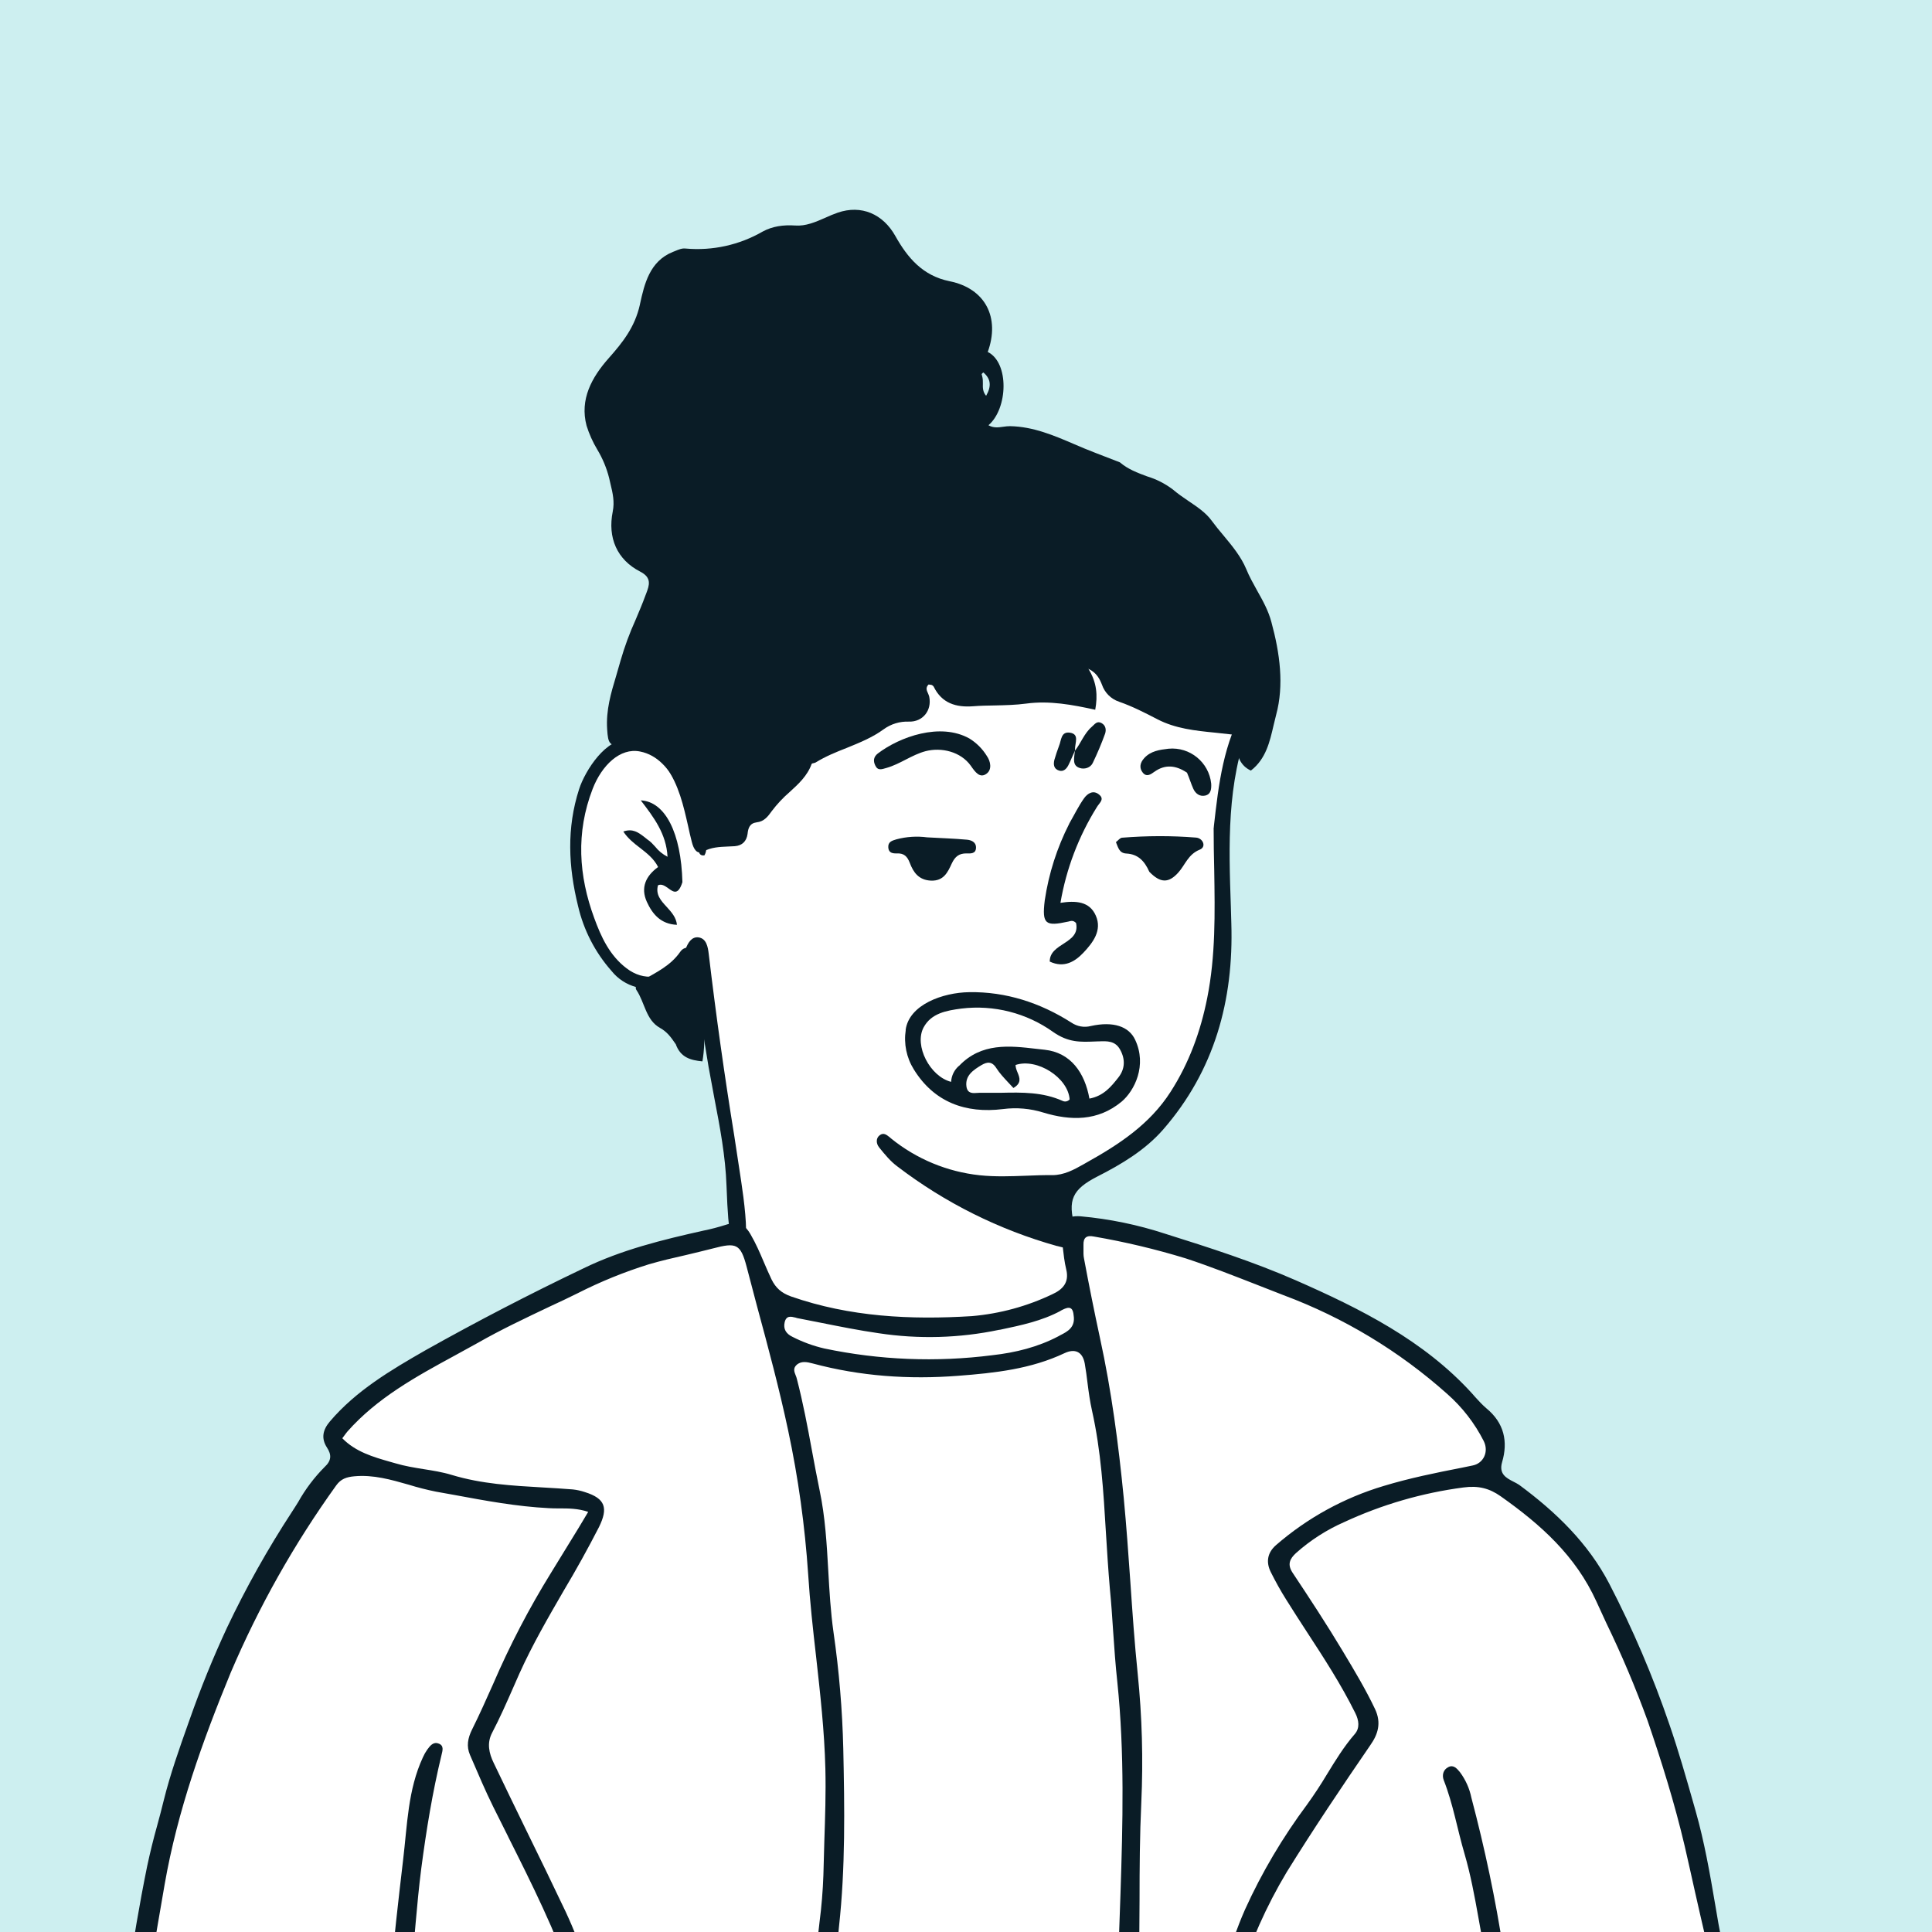
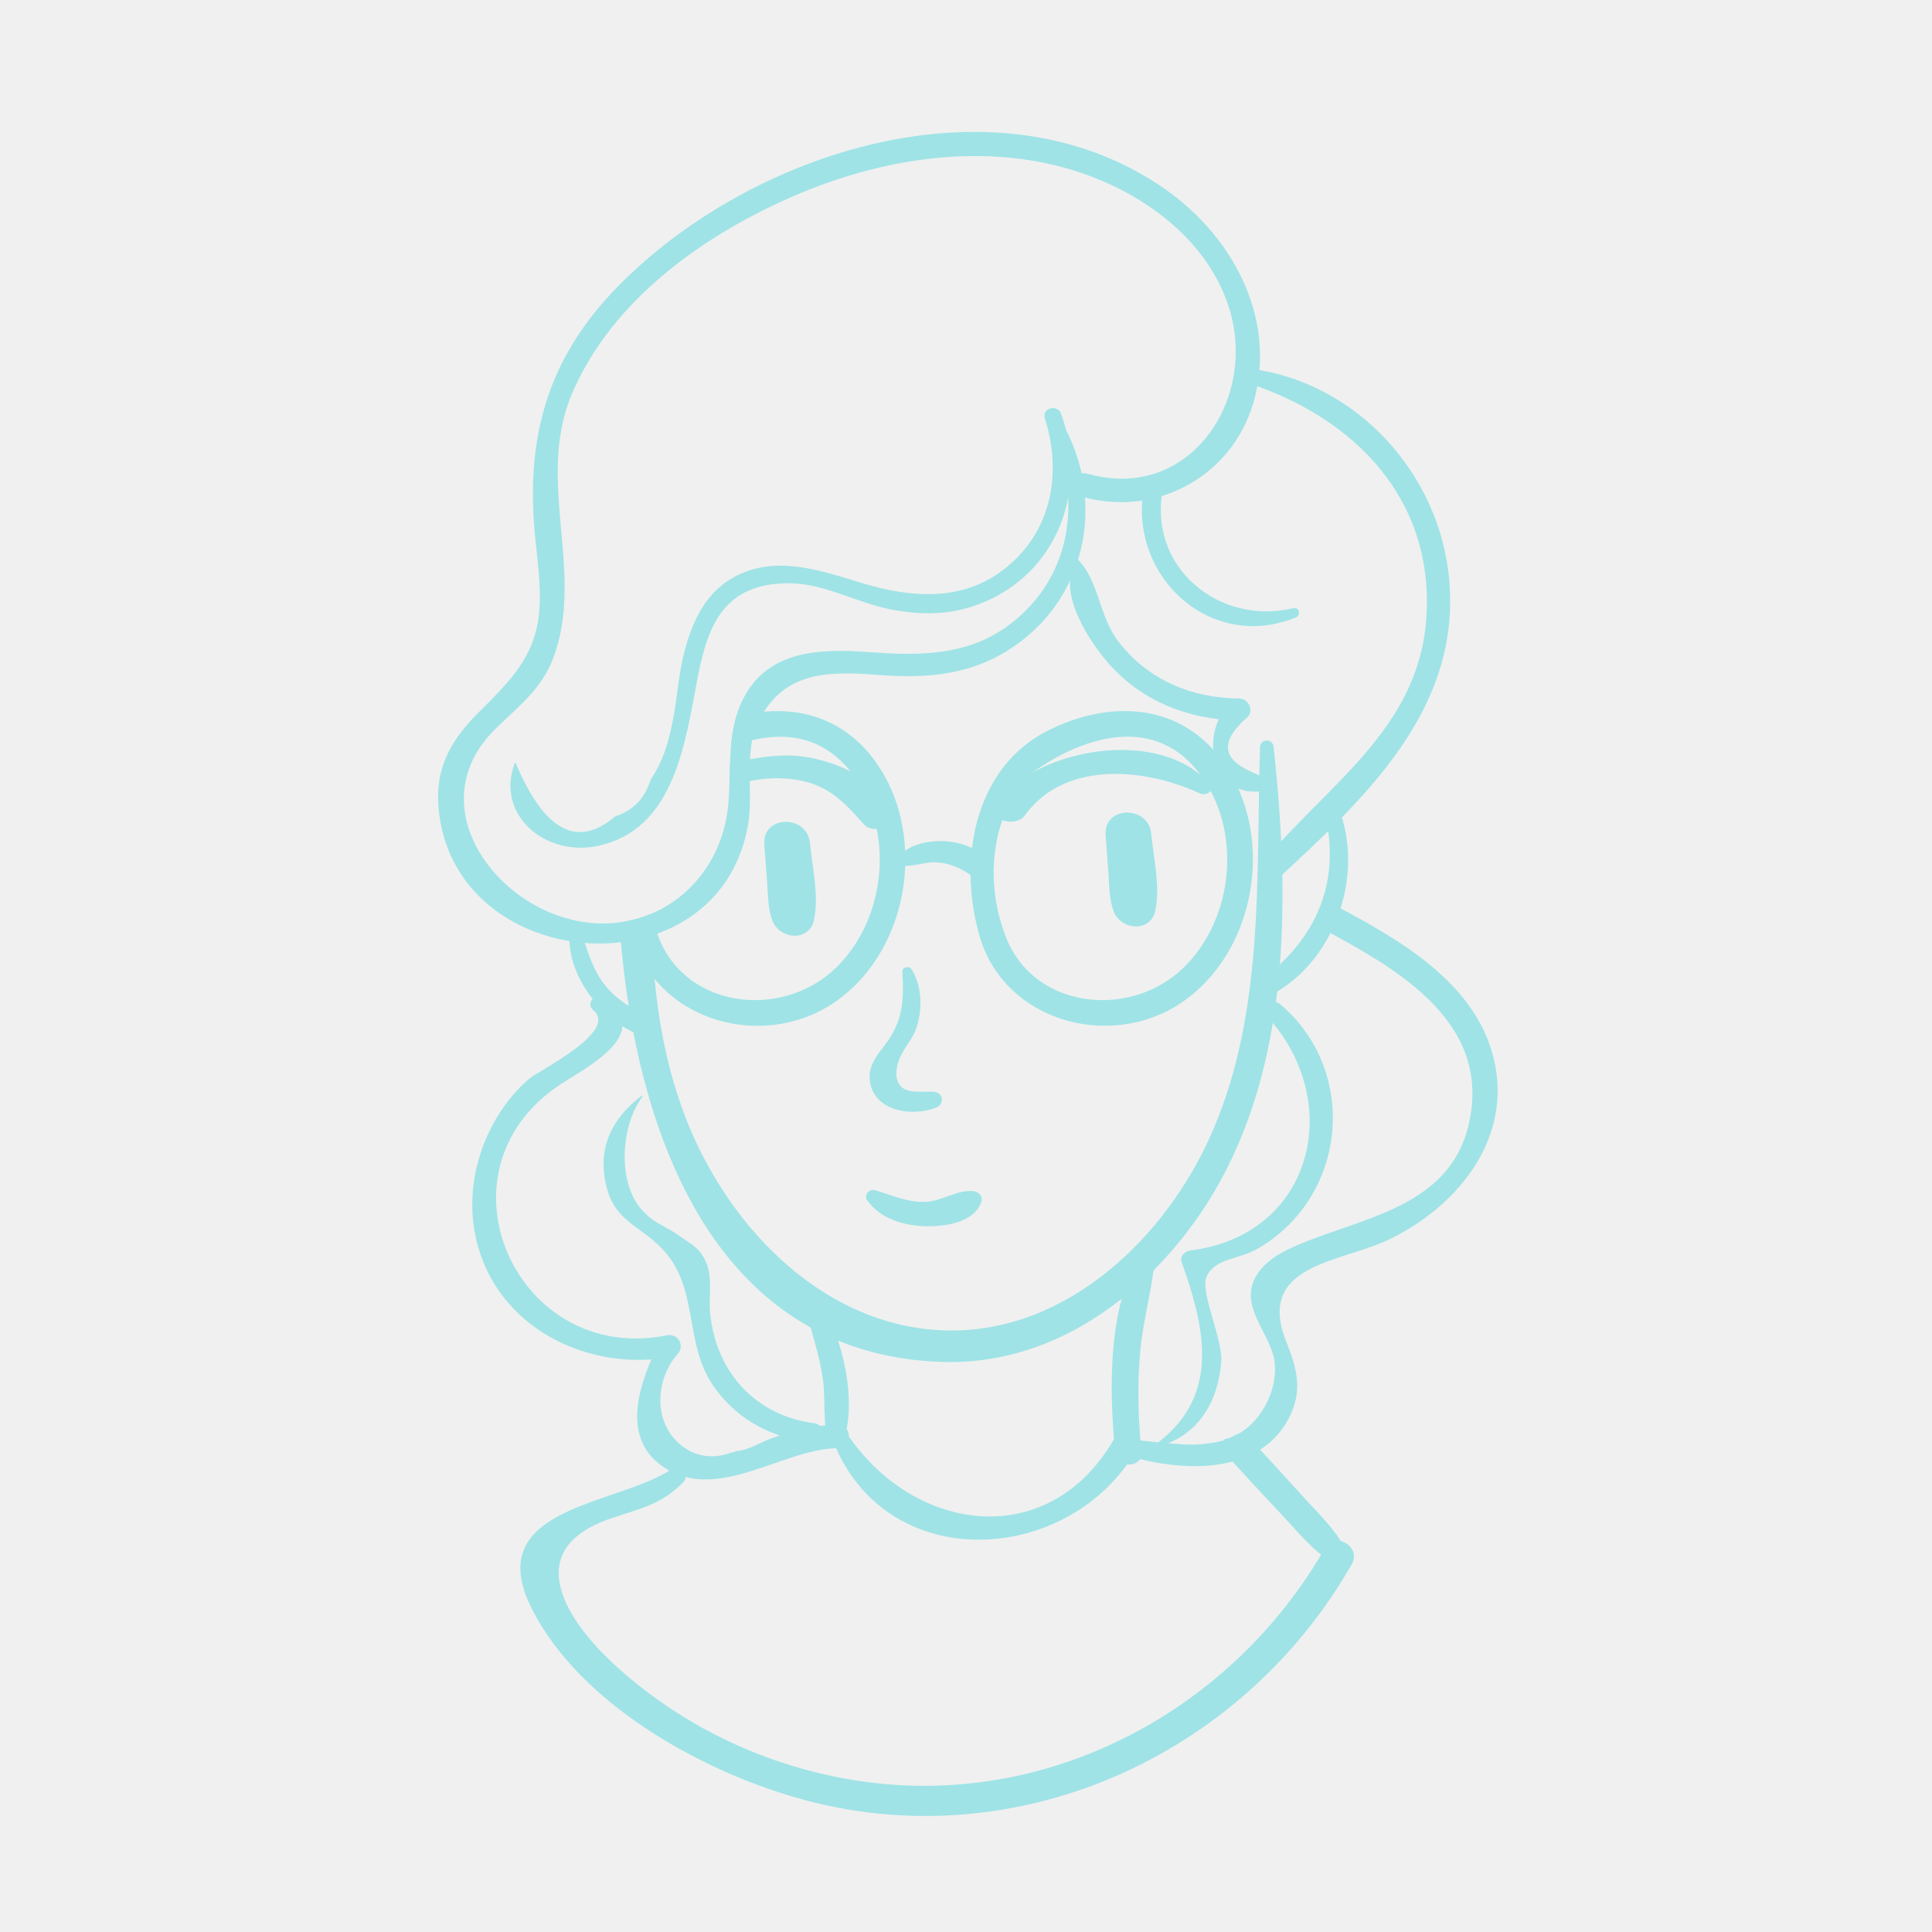
- <svg xmlns="http://www.w3.org/2000/svg" viewBox="0 0 1744 1744" fill="none" shape-rendering="auto">
-   <mask id="viewboxMask">
-     <rect width="1744" height="1744" rx="0" ry="0" x="0" y="0" fill="#fff" />
-   </mask>
-   <g mask="url(#viewboxMask)">
-     <rect fill="#cdeff0" width="1744" height="1744" x="0" y="0" />
-     <g transform="translate(-43.6 -43.6) scale(1.05)">
-       <g transform="translate(531 487)">
-         <path d="M554 727.7c-99.2 297-363.8 388.6-503.7 19.8-19.3-50.7 31-69.5 66.2-91.9 24.1-15.3 36.8-28.5 35.3-42.2-7-64.4-36.9-243.8-36.9-243.8l-3-5.8s.7-1.6-2.2 1.2c-3 3-9.9 34.2-37 34.2-24.5 0-49.2-10.9-61-86.3C7.2 285.6 9.6 214 40 201c12.5-5.3 24-7.2 35.2-.8 11.3 6.4-13-22 112-126C268.4 6.4 396.7-3.5 448.5 8 500.3 19.5 552 44.8 574.9 98.5c27.8 65-25.9 114.3-14 262.5-2.2 53.6.8 171.2-146.6 210.6-28 7.5-19.3 48.4 22.7 58.4 67 21 117 72.3 117 97.9" fill="#fff" />
-         <path fill-rule="evenodd" clip-rule="evenodd" d="m554 266.2.1-1.4c4.1-36.4 8.2-71.7 27.1-103.4 6.5 4.4 5.7 10 3.7 15.2-19.9 51.2-18 104.4-16.2 157.6l.4 14c2.1 66.4-14.5 126.8-58.7 177.5-15.4 17.6-35.8 29.8-56.5 40.3-21.4 11-25.9 20.1-19.2 43.6l.8 2.6c1.4 3.9 2.8 7.9-1 11.8-4.5 4.6-9.5 3.3-14.8 1.8l-.6-.1a406.4 406.4 0 0 1-137-68.3c-6-4.4-10.8-10.3-15.5-16.1l-.3-.4c-2.5-3-3-7.8.5-10.4 3.3-2.5 5.8-.5 8.7 1.8l1 .9a145.5 145.5 0 0 0 76.3 31.7c13.4 1.4 26.6.9 40 .4 7.4-.3 14.8-.6 22.3-.5 10.2 0 18.7-4.7 26.7-9.2l2.8-1.6c27.8-15.5 54.3-32.8 72.2-60.7 16.1-25 25.9-52.2 31.6-80.9 7.2-36.1 6.6-72.7 6-109.8-.3-12-.5-24.2-.5-36.4ZM50.6 190.8c21.9-1.7 34 11.2 44.3 26.3a140.4 140.4 0 0 1 22.4 61.5c.5 3.7 1 7.6-1.2 11.3-4.5.6-4.9-3-5-5.6-.5-20.7-9.7-38.7-18.9-56.1-6.6-12.5-16.2-24.6-31.4-27.6-17.2-3.5-33 12-40.8 32.2-14.5 37.6-12 74.6 1.4 111 5.8 15.9 13.1 32.1 27.8 43.2 14.8 11.3 32.7 9.3 43.6-5.7l2-2.5c2-2.6 4-5.1 5-8 2.1-5.8 5.4-11.2 11.3-10.4 6.8 1 8 8.3 8.7 14a3661 3661 0 0 0 22 156.7l5.9 38.8c2.6 17.1 5.6 41.7 3.6 52.1a28 28 0 0 0-.3 2.2c-.4 2.8-.6 5-4.2 5.5-4.9.8-7-2-7.7-6.4-2.3-17-3-23.6-4-49.6-.9-25.2-5.6-50-10.4-74.9l-5-27c-5.2-30.8-10.3-62-10.8-97l-2 3c-7.6 11.3-13.7 20.5-24.5 24a40.5 40.5 0 0 1-46.1-12.5 127.8 127.8 0 0 1-28.8-55.8c-8.4-34-9.9-67.1.9-100.6 5.2-16.1 23.7-44.7 42.2-42Zm34.6 127.5c4.4 3.2 8.4 6 12-5.4-1.1-42.2-14.7-69.2-35.8-70.3 11.2 14.6 22 28.8 23 48.5a32.3 32.3 0 0 1-10.7-8.8c-2-2.2-4-4.4-6.5-6l-3-2.4c-4.8-3.6-9.7-7.4-17.8-4.5 3.8 5.8 9 10 14.3 14 6 4.7 12 9.3 15.6 16.5-10.6 7.7-15.2 17.7-9.7 29.9 4.8 10.5 11.9 19.2 25.9 19.8-.6-6.3-4.7-10.9-8.8-15.4-5-5.4-9.7-10.6-7.5-18.6 3.2-1.5 6.2.7 9 2.7Z" fill="#0a1c26" />
-       </g>
-       <g transform="translate(178 1057)">
-         <path d="m1346 688-1365-3.3s11.3-97 44.2-189.1c41-115.2 106.9-232 124.6-246.1 20.8-16.8-11.6-18.2 3.4-41.2 33.4-51.1 146.5-97.5 179.3-114.1C391 64.4 496.8 46.4 496.8 46.4L524 100s63.4 21.9 138.2 24.4c40.4 1.3 134-29.5 134-29.5L784.9 37s169 34.8 252.6 85.6c48.2 29.3 108.2 75 109.7 101.2 2.1 39.8 1.7 36.7 24 51.9 53.3 36.2 98.4 122 120.8 191.2 17.5 54.2 54 221.1 54 221.1Z" fill="#fff" />
-         <path fill-rule="evenodd" clip-rule="evenodd" d="M300.3 563.4C320.7 604 341 644.7 356 688c6.6 0 12 0 17.6-1l-4.2-11c-6.2-16.4-12.3-32.3-19.5-47.8a5867.5 5867.5 0 0 0-34.2-70.7c-9.3-19.2-18.7-38.3-27.8-57.5-3.9-8-6-16.9-1.3-25.8 6.7-12.8 12.5-26 18.3-39.2l5.2-11.8c11-24.4 24.4-47.6 37.9-70.9a972.6 972.6 0 0 0 30.5-55c8-16.3 5.5-24.5-12.1-30A48 48 0 0 0 356 265c-8.6-.7-17.2-1.2-25.8-1.7-26.3-1.5-52.7-3-78.4-10.8-7.9-2.4-16.1-3.7-24.4-5-8-1.3-16-2.6-23.7-4.9l-4.6-1.3c-14.7-4.2-29.9-8.6-41.3-20.3l1.8-2.4c1-1.3 1.8-2.5 2.7-3.5 25.4-28.7 58.7-47 92-65.1l20-11c20.1-11.5 41.2-21.4 62.2-31.4 8-3.7 15.9-7.4 23.7-11.3a391.7 391.7 0 0 1 61-24.8c10.6-3.1 21.3-5.6 32-8 7.8-1.9 15.6-3.7 23.3-5.7 20-5.3 23.7-4 28.9 15.7l9 34.2c9.6 35.4 19.1 70.8 26.7 106.6 8.7 40.7 14.4 82 17.2 123.5 1.5 23.6 4.1 47.2 6.8 70.7 3.6 32.2 7.2 64.3 8 96.7.5 20.8-.2 41.6-.9 62.4l-.8 29a434 434 0 0 1-3.3 40.2c-2 17-3.9 34-3.2 51.2 6.6 0 12.1 0 17.7-1.2l.6-16.2c.2-10.2.5-20 1.6-29.6 5.6-51 4.8-102 3.7-153-.8-33.6-3.6-67-8.4-100.2-2.5-17.6-3.5-35.2-4.5-52.8-1.3-23-2.6-46.1-7.4-69a1633 1633 0 0 1-6.6-34.2c-3.8-20.7-7.7-41.4-13-61.8-.2-1-.6-2-1-3-1.2-3-2.4-6 .6-8.9 4-3.8 9.1-2.7 14-1.4 41 11 82.7 13.9 125.1 10.6 31.5-2.4 62.6-5.8 91.5-19.5 8.6-4 15.4-1.5 17.3 9 1 5.6 1.7 11.2 2.4 16.9 1 7.9 2.1 15.8 3.8 23.4 7.8 34.8 9.9 70 12 105.2 1 16.1 2 32.2 3.4 48.3 1.2 12 2 24.2 2.8 36.3 1 14.6 2 29.1 3.6 43.7 6.3 60.7 4.7 121.5 2.7 182.3l-.7 20c-.7 18.4-1.4 36.7-1.4 55 5.7 0 10.3 0 15.3-1l.9-5.3c1-6.5 1.9-12.5 2-18.4l.3-44.7c0-28 .2-56.2 1.5-84.2 1.7-37 .7-74-3.1-111-2.7-26.2-4.5-52.4-6.3-78.7-1.7-24.1-3.4-48.3-5.7-72.4-4.5-46-10.5-92-20.4-137.3a2508 2508 0 0 1-13.8-68.7c-.5-2.4-.4-5-.4-7.4v-4c-.2-6.4 2.7-8.5 9.1-7.2a637.9 637.9 0 0 1 78.9 18.8c21 6.9 41.5 15 62 23l22 8.6a444.7 444.7 0 0 1 140.6 84.8 136 136 0 0 1 31.5 40.6c4.6 9.3-.3 19.2-9.5 21l-9.2 1.9c-22.6 4.4-45.2 9-67.3 15.7a250.5 250.5 0 0 0-92.5 50.8c-7.6 6.6-8.8 14.7-4.6 23.2 4 8 8.4 16 13.2 23.6a1769 1769 0 0 0 17.6 27.5c14.9 22.8 29.7 45.6 41.8 70 3.3 6.5 4 13-.2 18-9.4 10.8-16.8 22.9-24.2 35a360.5 360.5 0 0 1-16.9 25.7c-21 28.2-39 58.5-53.4 90.3-3.5 7.9-6.6 16-9.6 24.2-4.8 13-9.7 25.8-16.5 37.7 7.5 0 13.9 0 20.5-1a423 423 0 0 1 41.4-93c23-37.1 47.3-73.3 72-109.3 6.3-9 9.7-18.8 3.9-31-8-16.8-17.5-32.7-27-48.5l-.4-.7c-13.8-23-28.6-45.6-43.5-68-4.7-7.2-2.2-12 3-16.8a157.4 157.4 0 0 1 41.6-26.7 353.1 353.1 0 0 1 102.4-29.7c12.8-1.7 22.2.7 32 7.6 34.4 24.3 64.3 51 82.2 90.3l8.6 18.7a885 885 0 0 1 35.5 84c12.1 35.3 23.2 70.9 31.8 107.4 3.1 13.3 6 26.7 9 40 5.8 25.6 11.6 51.2 18.2 76.7 4.8 0 8.5 0 11.9-1a992 992 0 0 1-12.8-65c-4.6-27-9.3-54-16.8-80.4l-1.5-5.3c-6.6-23.2-13.2-46.4-21-69A883.4 883.4 0 0 0 1247 346c-18.1-34.7-45.6-61.4-77.4-84.9-1.5-1-3.2-1.9-5-2.8-6-3.1-12.7-6.5-9.7-16.8 5.2-17.6 1.8-33.7-13.6-46.3-3.5-3-6.5-6.3-9.6-9.7l-2.9-3.3c-41.3-45.3-95.5-72.5-151.3-97-36.3-15.9-74.3-28.1-112.2-40a328.3 328.3 0 0 0-72.7-15c-12.8-1-18 4.8-16.5 16.8.4 3 .8 6 1 9 .8 6.7 1.5 13.5 3.1 20 2.7 11.2-3.2 17.2-12 21.2a200.4 200.4 0 0 1-69.1 18.8c-52.7 3.3-105 .7-155.5-16.9-8.4-3-13.2-7.4-16.8-14.7-2.4-5-4.6-10.2-6.8-15.3-3.3-7.8-6.7-15.6-11-23-5.3-9.6-11.7-11.8-21.5-8.6-6.3 2-12.7 3.7-19.2 5C432.9 50.4 397.8 59 365 75a2335 2335 0 0 0-135.6 70.3c-30 17.2-59.8 34.8-82.3 61.3-6.2 7.3-7.5 14.5-2.6 22.2 4.3 6.5 4 11.5-2 17a139.2 139.2 0 0 0-22.6 30c-1.8 2.8-3.5 5.7-5.4 8.5-20.9 32-39.5 65.2-55.8 99.5A875.2 875.2 0 0 0 26.5 463l-1 2.8c-7.8 22-15.6 43.9-21.2 66.5-1.7 7.2-3.7 14.4-5.6 21.5a565 565 0 0 0-8.7 35.3c-6.7 32.9-12.2 66-17 98.9 6.6 0 12.1 0 18-1l7.8-46 6.3-36.6c11-63 32.5-123 56.8-182a839.1 839.1 0 0 1 90.7-160.9c4-5.6 8.9-7.2 15.6-7.8 16.3-1.5 31.5 2.9 46.6 7.2a241 241 0 0 0 23.5 6l15.6 2.8c27 5 53.8 10 81.5 11.4 2.8.2 5.7.2 8.7.2 8 0 16.4 0 25.1 3L361 298l-23.7 38.6a730.6 730.6 0 0 0-49.8 95.6c-5.9 13.2-11.7 26.3-18.1 39.1-3.8 7.6-5 14.6-1.8 22l1.3 3c6 14 11.9 27.8 18.6 41.4l12.9 25.8Zm475-452c5-2.6 10.4-5.4 11.2 3.7 1.8 10.6-5.3 14.2-11.4 17.3l-1.8 1c-17.5 9.2-36.8 14-56.6 16.2a434 434 0 0 1-144.6-5.8c-9.5-2.2-18.7-5.6-27.3-10-5.6-2.7-8-6.8-6.7-12.5 1.4-6 5.4-5 9.5-4 .7.3 1.5.5 2.3.6l19.3 3.8c16.5 3.3 33 6.6 49.7 9a291 291 0 0 0 103.5-2.9l.9-.1c18-3.8 35.8-7.5 52-16.2Z" fill="#0a1c26" />
-         <path d="M199 688c3-35 7-69.8 11.1-104.7 3.6-29.7 4-60 17-88a38 38 0 0 1 3.8-6.7c2.3-3.1 5-6.8 9.5-5.2 5.2 1.7 3.5 6.4 2.7 9.9-7.8 32.1-13.1 64.8-17.4 97.5-4 31.5-6 63.3-9.2 96-5.6 1.2-11 1.2-17.5 1.2ZM1145.9 688c-9.8-36.3-12.8-73.7-23.3-109.7-6.2-21-9.8-42.8-17.9-63.4-1.6-4.2-.5-9 4-11.2 4.4-2.3 7.4 1.3 9.9 4.3a55.2 55.2 0 0 1 9.9 22.1c11.5 43.4 20.8 87.4 27.6 131.7 1.2 8 1.2 16 1.9 25.2-3.5 1-7.3 1-12.1 1Z" fill="#0a1c26" />
-       </g>
-       <g transform="translate(266 207)">
-         <g fill="#0a1c26">
-           <path fill-rule="evenodd" clip-rule="evenodd" d="M761.5 244c-8-3-16.2-6-23.2-12a1333.5 1333.5 0 0 1-21.2-8.2c-6-2.3-12-4.8-18-7.4-17.7-7.6-35.3-15.1-55.2-15.5-1.9 0-3.8.2-5.8.5-4.2.6-8.5 1.2-12.8-1.3 16.8-14.3 18-53.8-.6-63 10.7-29.5-2-54.6-32.8-60.8-23.2-4.7-36.2-20.3-46.6-38.8-10.6-19-29.3-27.2-49.7-20.1-3.5 1.2-7 2.7-10.5 4.3-8.4 3.7-17 7.4-25.9 6.7-10.4-.7-19.7.7-28 5.2A112.4 112.4 0 0 1 365 48.2c-3.2-.4-6.1.9-9 2.1l-2 .8c-20 8-24.5 27.7-28.2 44.5l-.2 1c-4.3 19.1-14.7 32.3-26.8 45.9-14.6 16.5-25 35.4-19 58A95 95 0 0 0 289 221a90 90 0 0 1 10.2 24.5l1.2 5.2c1.9 7.8 3.6 15.2 1.9 23.6-4.5 22.5 3.6 41.4 23.7 51.7 10.2 5.2 7.6 12 5.2 18.4l-.7 1.8c-2.6 7.2-5.6 14.2-8.6 21.3a257 257 0 0 0-12.8 34.7l-3.9 13.5c-4.4 14.6-8.8 29.4-7.7 45.8.8 12.6 2 14.7 14.2 14a39 39 0 0 1 36.6 18.5c10.9 15.6 14.8 33.2 18.8 50.7 1 4.6 2 9.2 3.2 13.7 1.5 6 4.4 11 9.7 8.2 7-3.7 14-4 21-4.3l6.2-.3c6.4-.5 10.1-4.2 11-10.5.5-5 1.8-9.2 7.8-10 6.6-.7 9.8-5.2 13.2-9.9a105.5 105.5 0 0 1 15-16c7.7-7 15.4-14 19.1-24.3.2-.4 1-.6 1.7-.7.7-.2 1.4-.3 1.8-.6 8.4-5.2 17.5-8.9 26.7-12.5 11-4.5 22-8.9 31.7-16 6.3-4.6 14-6.9 21.7-6.6 11.8.4 19.9-9.5 17.5-21.4-.2-1-.7-2-1.1-3-1.1-2.4-2.2-4.8.5-7.5l2.4.3a4 4 0 0 1 2 1.5c7 14.4 19.3 18 33.9 16.9 6.2-.5 12.5-.6 18.7-.7 9-.2 18-.4 27-1.6 20-2.7 39.7 1 59.3 5.3 2.2-12 1.5-23.5-5.9-35.2 7.3 3.5 9.8 8.9 11.7 13.7a23.4 23.4 0 0 0 14.7 14.6c11.5 4 22.2 9.5 33 15.1 15.4 8 32.4 9.8 49.6 11.5l14.6 1.6c1.3 3.1 2 6.6 2.9 10 1.8 8.3 3.7 16.6 13.2 21 13-10 16.3-25 19.5-38.8l2.2-9c7-25.8 3.2-53.2-4-79.7-2.6-10-7.5-18.7-12.4-27.4-3.3-6-6.7-12-9.3-18.4-4.5-10.7-12-19.8-19.5-28.8a242 242 0 0 1-10.4-13c-4.7-6.5-12.2-11.6-19.8-16.7-4.6-3.1-9.2-6.3-13.3-9.8a70.3 70.3 0 0 0-22.4-11.4Zm-141-79.8c0-2 0-3.7-.4-5.4l-.4-1.7c-.2-.6-.3-.8-.2-1 .4-.5.8-1 1.4-1.4 6.4 5.4 7.2 11.7 2.4 20.1-3-3.5-2.9-7.2-2.8-10.6Z" />
-           <path d="M356.3 732c-4-5.9-7.3-10.4-13.4-13.8-12.2-6.8-13-21.8-20.2-32.5-2-2.9 1.1-6 4.5-8 12-7 24.7-12.7 33.2-25 4.5-6.4 13-3.3 14.9 5.3 2 10 3.3 20.1 3.8 30.3.7 19.3 3.8 38.6.3 58.7-10.2-1-18.9-3.3-23-15Z" />
-         </g>
-       </g>
-       <g transform="translate(791 871)">
-         <g fill-rule="evenodd" clip-rule="evenodd">
-           <path d="M141.4 72.2c-23-2.7-47.2-5.5-66.3 14.6-4 3.5-6.5 8.5-6.8 13.8-18.2-4.6-32-31.2-23.7-46.7 6.6-12.4 19.8-14.6 32.5-16.3 29-4 56.6 5 78.7 20.1 13.2 9.1 23.7 8.7 36 8.2h2.6l.8-.1c7-.3 14-.6 18.3 7 4.6 8.4 4.2 16.7-1.5 24-6.1 7.8-12.6 16-25 18.1-4-22.2-16-39.5-38.4-41.9l-7.2-.8Zm-19.7 33.7c-1.5-1.7-3-3.4-4.7-5-3.5-4-7.1-7.7-9.9-12-3.9-6.3-8.2-5.4-12.8-2.7-7 4.2-14.3 9-12.9 18.6 1 6 5.4 5.6 9.5 5.3 1 0 2-.2 3-.1h17.2c18-.4 35.9-.7 53 7 2.1 1 4.5.4 6-1.3-1.3-18.7-28-35.8-46.5-29.6 0 2 .8 4.3 1.7 6.4 1.9 4.6 3.7 9.2-3.6 13.4Z" fill="#fff" />
-           <path d="M29.1 56c2.9-21.8 32-32.2 54.7-32.5 31.5-.5 61 9.1 87.7 26.1 5 3.4 11 4.5 16.8 3 19.4-4.3 32.8.4 38.1 11.8 10.4 22-.5 43.8-11.6 53.2-20.5 17-43.8 16.5-67.3 9.4a81.2 81.2 0 0 0-34.7-3c-32.1 4-59.2-5.9-76.6-34a49.7 49.7 0 0 1-7-34Zm46 30.8c19.1-20 43.3-17.3 66.3-14.6l7.2.8c22.4 2.4 34.5 19.7 38.5 42 12.3-2.3 18.8-10.4 25-18.3 5.6-7.2 6-15.5 1.4-23.8-4.2-7.7-11.3-7.4-18.3-7.1h-.8l-2.5.1c-12.4.5-22.9 1-36-8.2A112.4 112.4 0 0 0 77 37.6c-12.7 1.7-25.9 3.9-32.5 16.3-8.2 15.5 5.5 42.1 23.7 46.7.3-5.3 2.7-10.3 6.8-13.8Zm46.6 19-4.7-5c-3.5-3.8-7.1-7.6-9.9-12-3.9-6.2-8.2-5.3-12.8-2.6-7 4.2-14.3 9-12.9 18.6 1 6 5.4 5.6 9.5 5.3 1 0 2-.2 3-.1h17.2c18-.4 35.9-.7 53 7 2.1 1 4.5.4 6-1.3-1.3-18.7-28-35.8-46.5-29.6 0 2 .8 4.3 1.7 6.4 1.9 4.6 3.7 9.2-3.6 13.4Z" fill="#0a1c26" />
-         </g>
-       </g>
-       <g transform="translate(653 805)" />
-       <g transform="translate(901 668)">
-         <path d="M59.8 81.5c4.5-7.8 8-15.1 12.7-21.7 3-4.2 8-7.4 13-3.1 4.9 4 0 7.2-2 10.7a227.9 227.9 0 0 0-31.3 82.3c13-2 25-1.4 30.4 11 5.6 12.7-2.5 23.2-10.6 31.8-7.3 7.7-16.6 13.5-29 7.7C42.8 184 69.6 185 65.6 167c-2.6-2.6-4.5-1.7-6.6-1.2-19.7 4.3-22.8 2.4-20.3-18.2a214.6 214.6 0 0 1 21.1-66Z" fill="#0a1c26" />
-       </g>
-       <g transform="translate(610 680)">
-         <path d="M419.6 111c-4.2-9.5-9.9-15.2-19.8-15.7-6-.3-7-5.1-8.9-9.8 2-1.5 3.5-3.7 5.3-3.8 21.1-1.7 42.4-1.8 63.5-.1 6 .4 9.3 8 3.2 10.4-10 4-12.5 13.2-18.5 19.8-8.2 9-15.2 9.1-24.8-.8ZM228.6 81.4c12.2.7 23.1 1 34 2 3.6.3 8 1.8 8 6.7 0 5.6-4.6 5.2-8.3 5.1-6.3 0-9.7 2.7-12.5 8.6-3.4 7.4-6.9 15.3-18 14.8-10.5-.5-15.1-7.2-18.1-15.2-2.2-5.7-5-8.4-11-8.2-3.4.1-7.1-.2-7.5-4.9-.4-5 3-6 7-7.2a67.9 67.9 0 0 1 26.4-1.7Z" fill="#0a1c26" />
-       </g>
-       <g transform="translate(610 680)" />
-       <g transform="translate(774 657)">
-         <g fill="#0a1c26">
-           <path d="M102.1 42.8c-8.7-12.1-25.2-16-38.8-12.5-12 3.2-21.7 11-33.6 14.4-4 1.1-7.5 2.7-9.7-2.1-1.9-3.9-1.5-7.4 2.2-10.3C41 18 75.8 5.4 100.9 19.4a45.7 45.7 0 0 1 15 15c3.3 4.7 4.5 11.6 0 15.1-5.9 4.6-10-1.2-13.8-6.7ZM288 48.8c-9.7-6.5-18.9-7.3-28-.8-3.2 2.3-6.7 4.8-10 .8-3.3-4.1-2.4-8.6 1.3-12.6 5.6-6.1 13.2-7.1 20.8-8a33.7 33.7 0 0 1 36.7 30c.2 4.3 0 9.1-5.2 10.3-4.7 1-8.3-1.7-10.2-5.9-1.9-4.2-3.2-8.7-5.4-13.8ZM191.6 30c5.2-6.6 8-15 14.5-20.6 2.5-2.1 4.4-5.5 8.5-3.2 3.7 2.1 4 5.9 3 9-3.1 8.6-6.7 17.1-10.7 25.4-2 4-7 5.5-11 4.2-6.6-2-5-7.9-4.4-13.9v-1Z" />
-           <path d="M191.7 29.8c-2 4.2-3.6 8.5-5.7 12.6-1.6 3.1-4.2 5.8-8 4.6-4.6-1.4-5-5.3-4-9.3 1.2-4.1 2.5-8 4-12 2-4.7 1.5-12.4 9.3-11.3 8.4 1.3 4.4 8.4 4.4 14.4v1Z" />
-         </g>
-       </g>
-       <g transform="translate(0 559)" />
-     </g>
+ <svg xmlns="http://www.w3.org/2000/svg" viewBox="244.99 175.21 146.75 146.75">
+   <g fill="#9fe3e6">
+     <path transform="matrix(1,0,0,-1,337.64,264.99)" d="M0 0C-1.34-2.43-3.05-4.73-5.04-6.72-5.8-7.49-6.6-8.2-7.44-8.87H-7.45C-11.28-11.91-15.91-13.81-20.96-13.67-23.96-13.59-26.63-13.02-28.99-12.05-29.71-11.75-30.41-11.42-31.08-11.05-40.56-5.81-44.44 6.44-45.49 18.21-45.53 18.71-45.57 19.21-45.61 19.71-45.38 19.74-45.15 19.78-44.93 19.83-44.33 19.95-43.76 20.12-43.21 20.36-43.19 19.81-43.18 19.27-43.15 18.72-43.11 17.62-43.04 16.52-42.93 15.43-42.6 11.93-41.93 8.46-40.64 5.06-37.58-3.01-30.6-10.61-21.55-11.24-12.34-11.89-4.64-4.87-.93 3.01 3.46 12.37 2.74 22.96 3.06 33.02 3.08 33.69 4.02 33.7 4.09 33.05 5.26 22.17 5.47 9.88 0 0" />
+     <path transform="matrix(1,0,0,-1,320.5362,236.2762)" d="M0 0C3.113 4.191 12.523 5.98 16.429 1.434 16.731 1.083 16.128 .561 15.58 .81 10.958 2.913 5.155 3.102 2.304-.861 1.541-1.923-.786-1.059 0 0" />
+     <path transform="matrix(1,0,0,-1,312.53,237.46)" d="M0 0C-.01-.41-.46-.68-.95-.71-1.29-.74-1.65-.65-1.88-.4-3.45 1.31-4.73 2.96-8.04 3.12-8.91 3.17-9.77 3.09-10.59 2.92-11.13 2.8-11.65 2.64-12.14 2.43-12.12 3.02-12.11 3.62-12.09 4.22-11.6 4.37-11.08 4.49-10.57 4.58-9.29 4.82-8.02 4.91-7.17 4.85-5.73 4.74-4.21 4.31-2.94 3.66-2.94 3.66-2.94 3.65-2.93 3.65-1.22 2.76 .03 1.47 0 0" />
+     <path transform="matrix(1,0,0,-1,332.4372,238.5519)" d="M0 0C.175-1.848 .697-3.996 .307-5.825-.052-7.513-2.285-7.316-2.842-5.91-3.201-5.003-3.18-3.976-3.251-3.013-3.323-2.04-3.395-1.067-3.467-.094-3.633 2.143-.209 2.207 0 0" />
+     <path transform="matrix(1,0,0,-1,306.5141,239.2548)" d="M0 0C.175-1.849 .697-3.997 .307-5.825-.052-7.513-2.284-7.316-2.842-5.91-3.201-5.003-3.18-3.976-3.251-3.013-3.323-2.04-3.395-1.067-3.467-.094-3.633 2.143-.209 2.207 0 0" />
+     <path transform="matrix(1,0,0,-1,331.9175,269.8957)" d="M0 0C.222 .33 .834 .273 .821-.199 .754-2.743-.061-5.244-.301-7.788-.547-10.389-.496-12.971-.22-15.568-.085-16.846-2.094-16.9-2.219-15.622-2.695-10.784-2.829-4.208 0 0" />
+     <path transform="matrix(1,0,0,-1,307.22,273.8239)" d="M0 0C1.697-2.742 3.019-7.976 1.733-11.061 1.54-11.524 .812-11.396 .687-10.953 .261-9.435 .489-7.796 .285-6.227 .03-4.256-.656-2.428-1.115-.506-1.273 .155-.383 .618 0 0" />
+     <path transform="matrix(1,0,0,-1,315.941,258.1404)" d="M0 0C-.574 .046-1.2-.044-1.767 .052-3.149 .287-3.011 1.717-2.536 2.717-2.17 3.488-1.585 4.08-1.319 4.922-.871 6.339-.917 8.024-1.709 9.301-1.896 9.602-2.429 9.499-2.408 9.112-2.29 6.977-2.349 5.38-3.697 3.613-4.309 2.81-5.001 1.996-4.891 .91-4.648-1.494-1.651-1.927 .162-1.197 .794-.942 .713-.057 0 0" />
+     <path transform="matrix(1,0,0,-1,318.9214,265.6868)" d="M0 0C-1.207 .134-2.369-.76-3.62-.809-5.027-.865-6.178-.302-7.488 .075-7.898 .193-8.331-.304-8.07-.682-7.095-2.095-5.268-2.629-3.62-2.665-2.149-2.698 .086-2.392 .61-.801 .751-.373 .383-.043 0 0" />
+     <path transform="matrix(1,0,0,-1,334.86,248.74)" d="M0 0C-4-3.86-11.25-3.16-13.43 2.27-14.61 5.21-14.7 8.44-13.74 11.24-13.35 12.4-12.77 13.48-12.02 14.43-11.84 14.56-11.68 14.69-11.49 14.82-11.49 14.83-11.48 14.83-11.48 14.83-11.48 14.83-11.47 14.84-11.46 14.84-7.45 17.71-2.05 19.26 1.33 14.66V14.65C1.46 14.47 1.59 14.28 1.72 14.08 1.85 13.88 1.97 13.67 2.09 13.45 4.36 9.19 3.49 3.36 0 0M3.42 15.08C.14 20.31-5.64 20.42-10.38 17.98-13.82 16.2-15.59 12.81-16.04 9.12-16.86 9.49-17.76 9.68-18.65 9.64-19.39 9.61-20.46 9.43-21.12 8.9-21.21 11.08-21.81 13.23-22.97 15.08-25.16 18.58-28.47 19.78-31.84 19.47-32.55 19.41-33.26 19.27-33.96 19.07-34.17 18.33-34.29 17.56-34.35 16.78-33.82 16.99-33.28 17.17-32.74 17.3-30.04 17.96-27.32 17.5-25.27 14.94-25.27 14.94-25.27 14.93-25.26 14.93-25.07 14.66-24.86 14.39-24.67 14.08-23.99 13-23.53 11.81-23.28 10.57-22.52 6.83-23.64 2.65-26.39 0-30.39-3.86-37.64-3.16-39.82 2.27-39.87 2.38-39.91 2.49-39.95 2.61-40.14 3.11-40.29 3.61-40.41 4.12-40.42 4.15-40.43 4.17-40.43 4.2V4.11C-40.98 3.87-41.55 3.7-42.15 3.58-42.05 3.14-41.94 2.71-41.81 2.28-41.79 2.22-41.77 2.16-41.75 2.11-41.39 1-40.84 .02-40.15-.82-36.99-4.7-30.89-5.59-26.52-2.63-23.13-.33-21.25 3.7-21.11 7.77-20.37 7.74-19.57 8.06-18.82 8.03-17.79 8-16.97 7.62-16.15 7.07-16.13 5.45-15.88 3.82-15.42 2.28-13.47-4.09-5.5-6.26-.13-2.63 5.4 1.12 6.93 9.48 3.42 15.08" />
+     <path transform="matrix(1,0,0,-1,327.58,211.19)" d="M0 0C-.16 .04-.3 .04-.43 .01-.78 1.61-1.42 3.18-2.37 4.62-2.68 5.09-3.39 4.68-3.13 4.18-.52-.82-.73-6.93-5.19-10.88-8.56-13.86-12.45-13.86-16.65-13.55-20.54-13.26-24.56-13.46-26.33-17.5-26.47-17.82-26.58-18.15-26.68-18.48-26.89-19.22-27.01-19.99-27.07-20.77-27.1-21.19-27.12-21.62-27.14-22.05-27.16-22.65-27.17-23.25-27.19-23.84-27.21-24.34-27.24-24.83-27.29-25.31-27.69-29.08-29.98-32.11-33.13-33.43-33.14-33.44-33.15-33.44-33.15-33.44-33.7-33.68-34.27-33.85-34.87-33.97-35.09-34.02-35.32-34.06-35.55-34.09-36.71-34.24-37.94-34.18-39.2-33.87-45.52-32.32-50.49-24.85-44.98-19.41-43.24-17.69-41.5-16.43-40.59-14.06-38.09-7.54-41.96-.59-39.15 6.06-36.07 13.33-28.82 18.37-21.76 21.32-14.07 24.52-5.02 25.48 2.6 21.55 6.42 19.58 9.8 16.33 10.92 12.06 12.71 5.18 7.5-2.15 0 0M5.9 21.62C-6.85 30.54-25.52 24.53-35.62 14.26-41 8.8-42.68 2.76-41.95-4.73-41.77-6.54-41.5-8.4-41.61-10.22-41.84-13.86-43.87-15.77-46.25-18.15-48.24-20.14-49.47-22.18-49.3-25.07-48.84-32.62-41.75-36.36-35.43-35.59-35.11-35.55-34.79-35.5-34.47-35.44-34-35.35-33.54-35.23-33.09-35.08-32.95-35.04-32.81-34.99-32.67-34.94-29.27-33.72-26.5-30.98-25.76-26.6-25.59-25.62-25.62-24.49-25.64-23.35-25.65-22.79-25.65-22.24-25.62-21.69-25.6-21.19-25.55-20.71-25.46-20.25-25.38-19.84-25.27-19.44-25.1-19.08-24.93-18.71-24.75-18.38-24.56-18.08-22.6-14.97-19.36-15.02-15.96-15.28-12.12-15.59-8.61-15.29-5.39-12.99-1.6-10.3 .13-6.04-.18-1.81 5.5-3.29 11.27 0 12.73 5.81 14.3 12.04 10.93 18.1 5.9 21.62" />
+     <path transform="matrix(1,0,0,-1,341.103,234.2878)" d="M0 0C-1.395 .596-4.761 1.629-1.386 4.583-.82 5.078-1.288 6.014-1.981 6.02-5.626 6.053-8.924 7.435-11.174 10.362-12.635 12.264-12.635 14.955-14.235 16.565-14.269 16.599-14.321 16.588-14.346 16.551-15.93 14.189-13.382 10.303-11.739 8.498-9.562 6.106-6.661 4.808-3.538 4.446-4.671 2.002-3.554-1.437-.276-1.019 .181-.961 .567-.242 0 0" />
+     <path transform="matrix(1,0,0,-1,355.0497,219.0416)" d="M0 0C-.801 7.992-7.121 14.84-15.137 15.831-15.783 15.911-15.849 14.926-15.284 14.742-7.113 12.081-1.002 5.82-1.737-3.334-2.405-11.65-9.403-15.879-14.19-21.742-14.861-22.563-13.813-23.667-13.008-22.924-6.298-16.732 .998-9.952 0 0" />
+     <path transform="matrix(1,0,0,-1,346.8752,237.1681)" d="M0 0C-.237 .73-1.298 .432-1.145-.316-.16-5.132-1.906-9.18-5.692-12.18-6.344-12.697-5.505-13.743-4.812-13.321-.485-10.686 1.55-4.777 0 0" />
+     <path transform="matrix(1,0,0,-1,294.1008,252.4138)" d="M0 0C-1.172 .662-2.24 1.247-3.111 2.31-4.039 3.442-4.387 4.712-4.852 6.064-5.035 6.596-5.843 6.522-5.853 5.928-5.901 2.954-3.312-.376-.578-1.371 .229-1.664 .729-.412 0 0" />
+     <path transform="matrix(1,0,0,-1,308.6062,283.4294)" d="M0 0C-1.842-.027-3.301-.404-5.065-1.052-5.844-1.338-6.837-1.963-7.675-1.998-7.838-2.067-7.995-2.113-8.147-2.143-9.416-2.597-10.815-2.484-11.999-1.459-13.825 .123-13.838 2.848-12.598 4.784-12.529 4.893-12.452 4.987-12.371 5.072-12.256 5.23-12.152 5.387-12.008 5.551-11.676 6.229-12.221 6.943-12.963 6.793-24.295 4.492-30.977 19.075-21.223 25.735-19.294 27.053-13.911 29.576-17.568 32.449-18.248 32.984-19.225 32.057-18.54 31.477-16.633 29.86-22.667 26.913-23.397 26.296-24.739 25.162-25.816 23.655-26.551 22.066-27.808 19.352-28.122 16.207-27.25 13.335-25.518 7.628-19.786 4.562-14.141 4.961-15.343 2.164-16.127-1.295-13.174-3.242-9.088-5.935-4.161-1.826 0-1.781 1.146-1.769 1.148 .016 0 0" />
+     <path transform="matrix(1,0,0,-1,358.5829,256.2469)" d="M0 0C-1.086 6.011-6.815 9.395-11.742 12.025-12.886 12.635-13.903 10.902-12.76 10.284-7.172 7.268-.296 3.245-2.023-4.33-3.537-10.972-10.739-11.479-15.71-13.843-16.735-14.33-17.734-15.016-18.268-16.05-19.412-18.266-17.117-20.218-16.793-22.322-16.426-24.704-18.14-27.727-20.568-28.278-20.588-28.31-20.608-28.341-20.628-28.372-21.83-28.683-23.036-28.768-24.247-28.627-25.536-28.58-26.842-28.365-28.127-28.253-28.826-28.193-28.908-29.239-28.287-29.435-24.073-30.763-17.706-31.227-15.517-26.306-14.639-24.333-15.156-22.749-15.917-20.806-18.198-14.986-11.74-14.859-8.122-13.13-3.134-10.745 1.057-5.849 0 0" />
+     <path transform="matrix(1,0,0,-1,329.7285,284.3146)" d="M0 0C-4.931-8.83-15.288-7.43-20.419 .223-20.77 .746-21.76 .431-21.505-.235-17.498-10.695-3.457-9.834 1.633-.954 2.239 .104 .594 1.063 0 0" />
+     <path transform="matrix(1,0,0,-1,345.618,292.8224)" d="M0 0C-6.966-12.13-20.518-19.544-34.561-17.775-41.645-16.883-48.4-13.835-53.716-9.054-57.42-5.723-61.363-.131-54.188 2.29-51.948 3.045-50.399 3.324-48.722 5.034-48.211 5.554-48.889 6.521-49.526 6.077-53.605 3.237-64.213 3.249-60.219-4.611-56.591-11.747-47.602-16.77-40.225-18.914-23.744-23.704-6.351-15.927 2.051-1.199 2.809 .131 .762 1.327 0 0" />
+     <path transform="matrix(1,0,0,-1,347.1786,292.8512)" d="M0 0C-.831 1.565-2.191 2.825-3.368 4.133-4.651 5.56-5.954 6.968-7.257 8.377-8.201 9.399-9.718 7.874-8.781 6.853-7.484 5.439-6.189 4.024-4.872 2.629-3.664 1.348-2.529-.079-1.037-1.037-.37-1.465 .339-.638 0 0" />
+     <path transform="matrix(1,0,0,-1,325.5917,206.6462)" d="M0 0C-.274 .767-1.485 .455-1.235-.341 .087-4.554-.719-8.992-4.34-11.806-7.543-14.294-11.449-13.97-15.137-12.849-18.174-11.925-21.445-10.761-24.514-12.225-26.904-13.366-27.985-15.63-28.624-18.091-29.068-19.8-29.155-21.58-29.498-23.307-29.849-25.075-30.214-26.296-31.206-27.848-31.63-29.229-32.529-30.142-33.903-30.589-36.743-33.026-39.248-31.682-41.42-26.557-41.42-26.502-41.495-26.497-41.512-26.545-42.965-30.522-39.144-33.616-35.273-32.833-29.206-31.605-28.531-24.636-27.553-19.754-26.794-15.967-25.531-12.885-20.73-12.863-18.013-12.85-15.525-14.362-12.911-14.859-10.594-15.299-8.441-15.298-6.19-14.432-.266-12.154 2.059-5.758 0 0" />
+     <path transform="matrix(1,0,0,-1,343.2095,221.4088)" d="M0 0C-5.692-1.347-11.079 3.192-9.881 9.108-9.699 10.009-11.067 10.398-11.267 9.49-12.757 2.721-6.466-3.4 .195-.708 .624-.535 .472 .112 0 0" />
+     <path transform="matrix(1,0,0,-1,306.8341,283.3123)" d="M0 0C-4.458 .574-7.441 3.881-7.897 8.282-8.061 9.857-7.569 11.301-8.489 12.748-8.951 13.474-9.621 13.773-10.272 14.247-11.416 15.079-12.092 15.067-13.143 16.27-14.937 18.322-14.71 22.56-13.053 24.798-13.026 24.835-13.081 24.89-13.118 24.862-15.261 23.238-16.435 21.072-15.848 18.259-15.24 15.338-13.37 15.124-11.577 13.279-8.656 10.275-9.979 6.034-7.562 2.688-5.711 .124-3.06-1.144 0-1.531 .976-1.655 .965-.124 0 0" />
+     <path transform="matrix(1,0,0,-1,342.2344,251.4933)" d="M0 0C-.663 .562-1.557-.307-.961-.961 4.935-7.44 2.49-17.528-6.81-18.697-7.225-18.749-7.655-19.108-7.487-19.586-5.786-24.402-4.453-29.614-9.314-33.313-9.438-33.407-9.374-33.635-9.199-33.584-6.217-32.718-4.712-30.201-4.484-27.139-4.359-25.448-6.087-21.862-5.609-20.725-5.001-19.279-3.158-19.392-1.74-18.578 5.077-14.661 6.018-5.101 0 0" />
  </g>
</svg>
